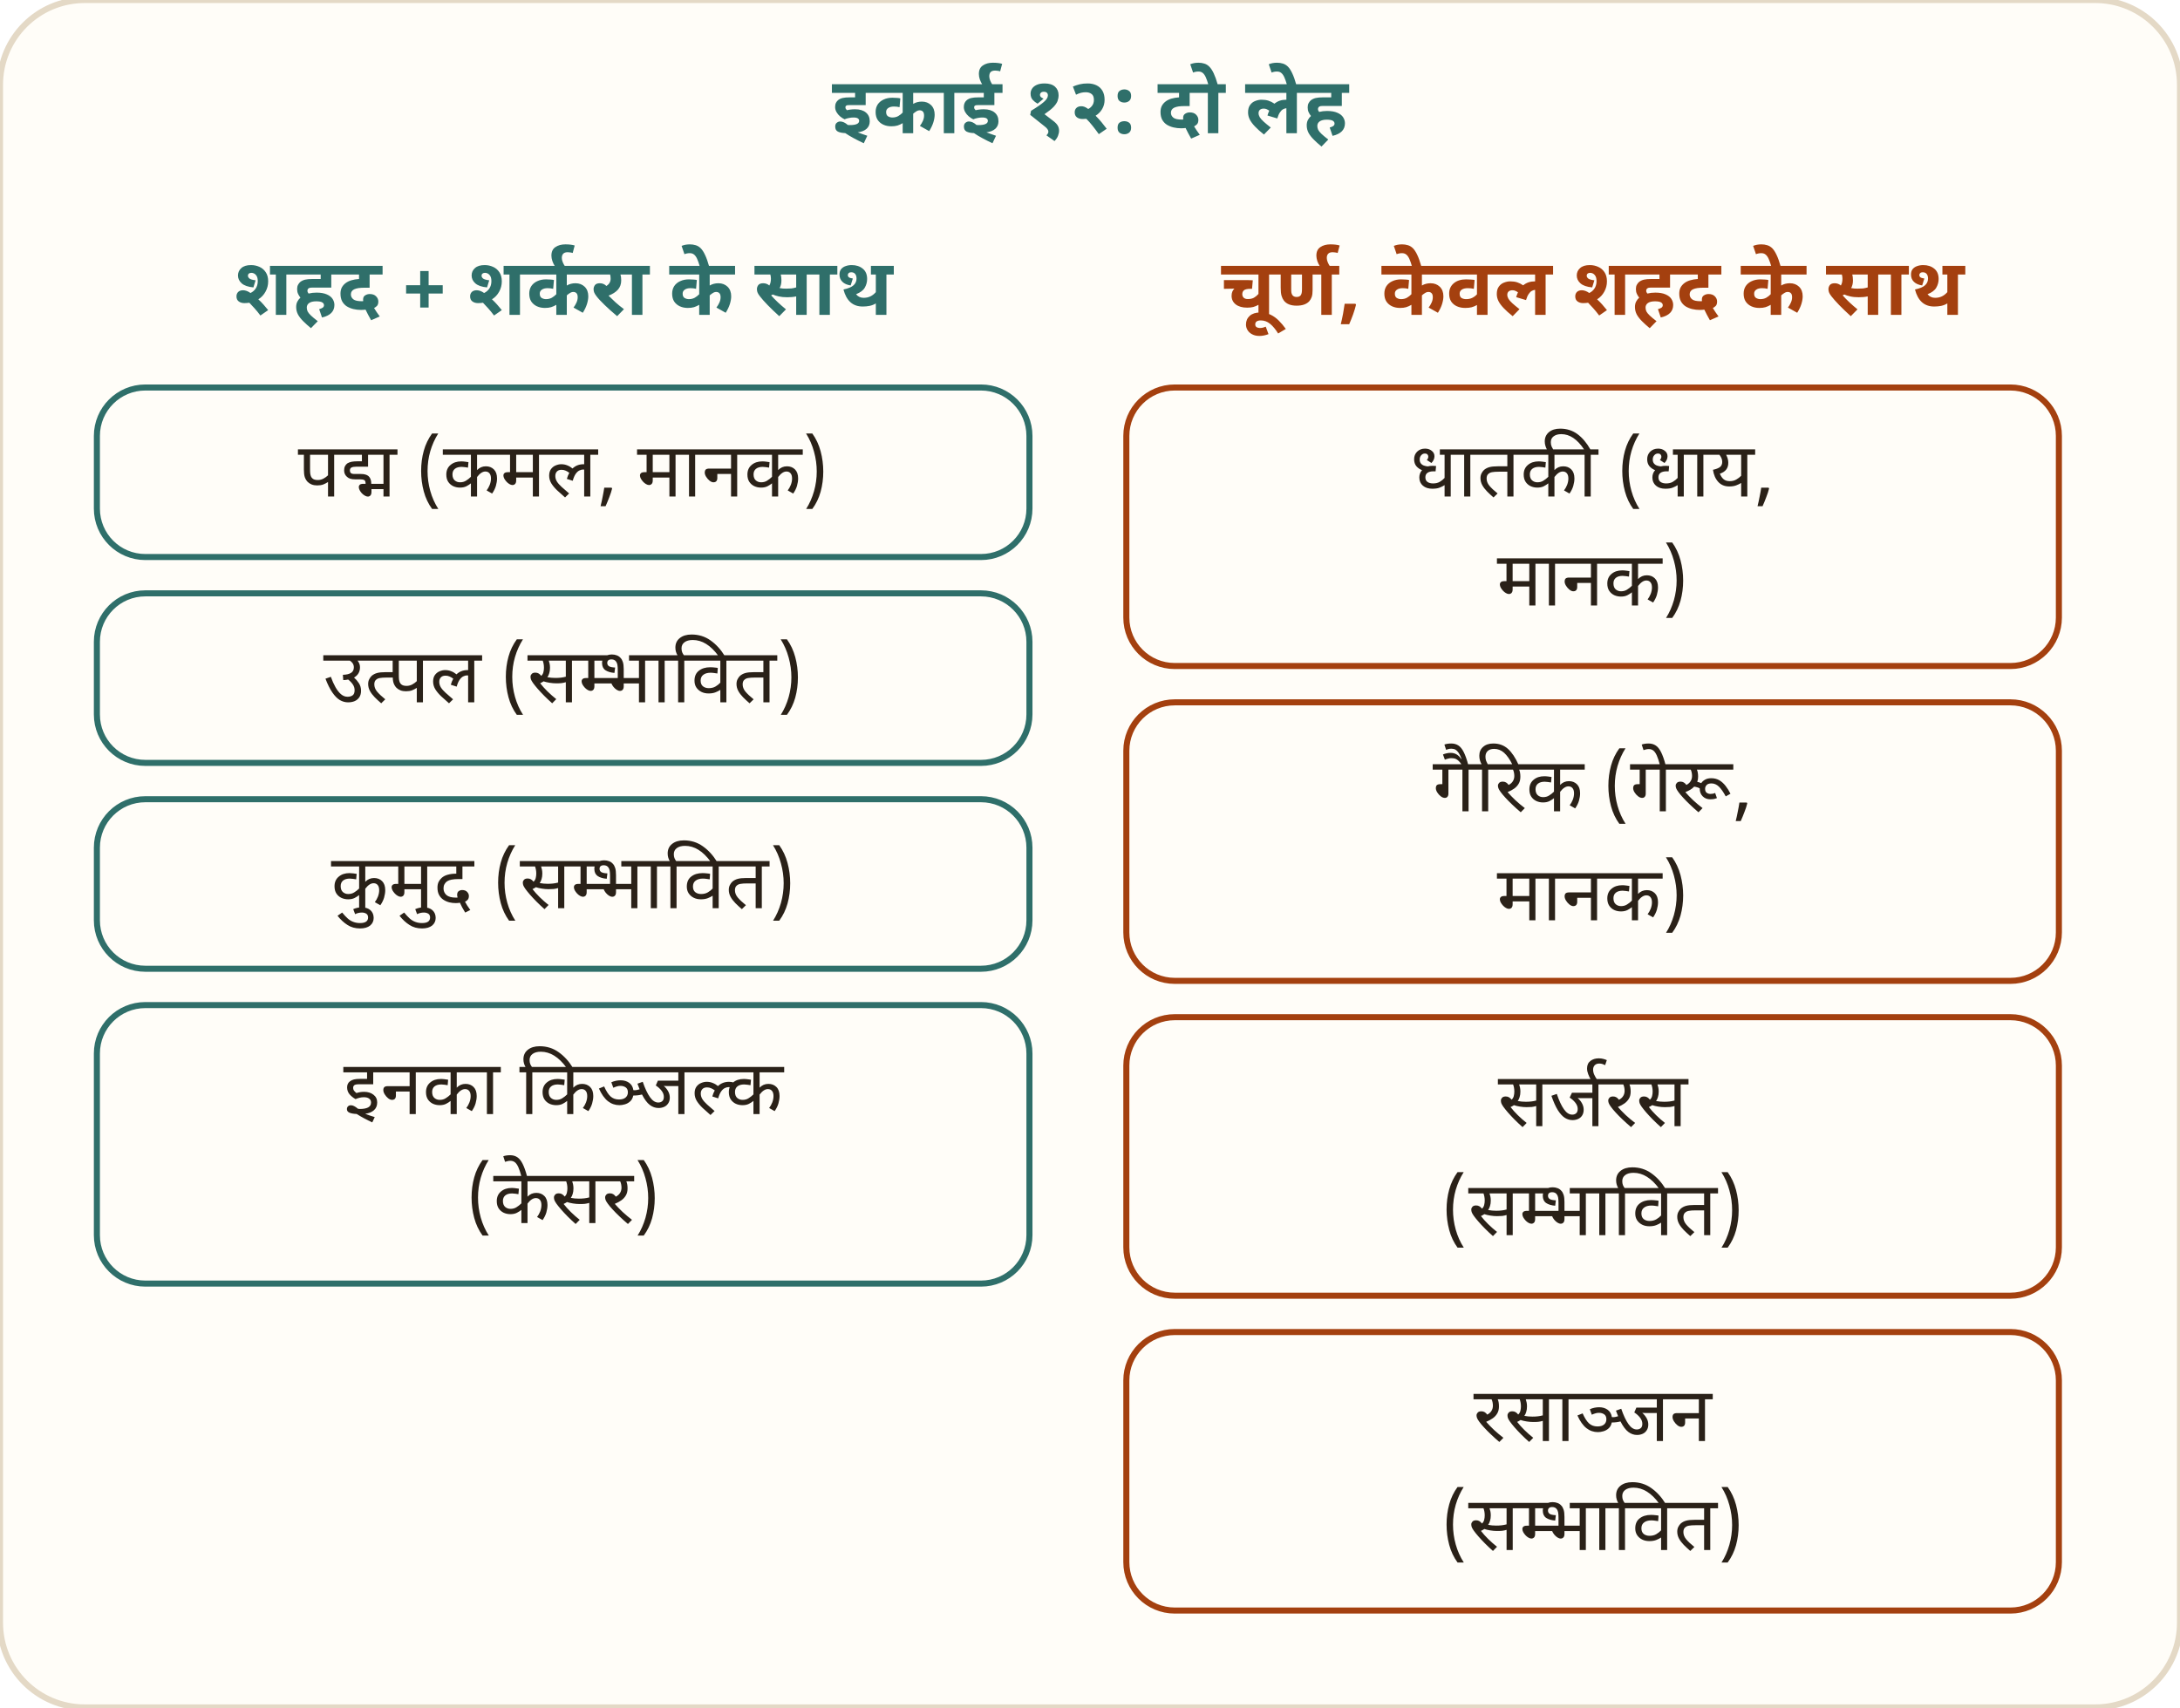
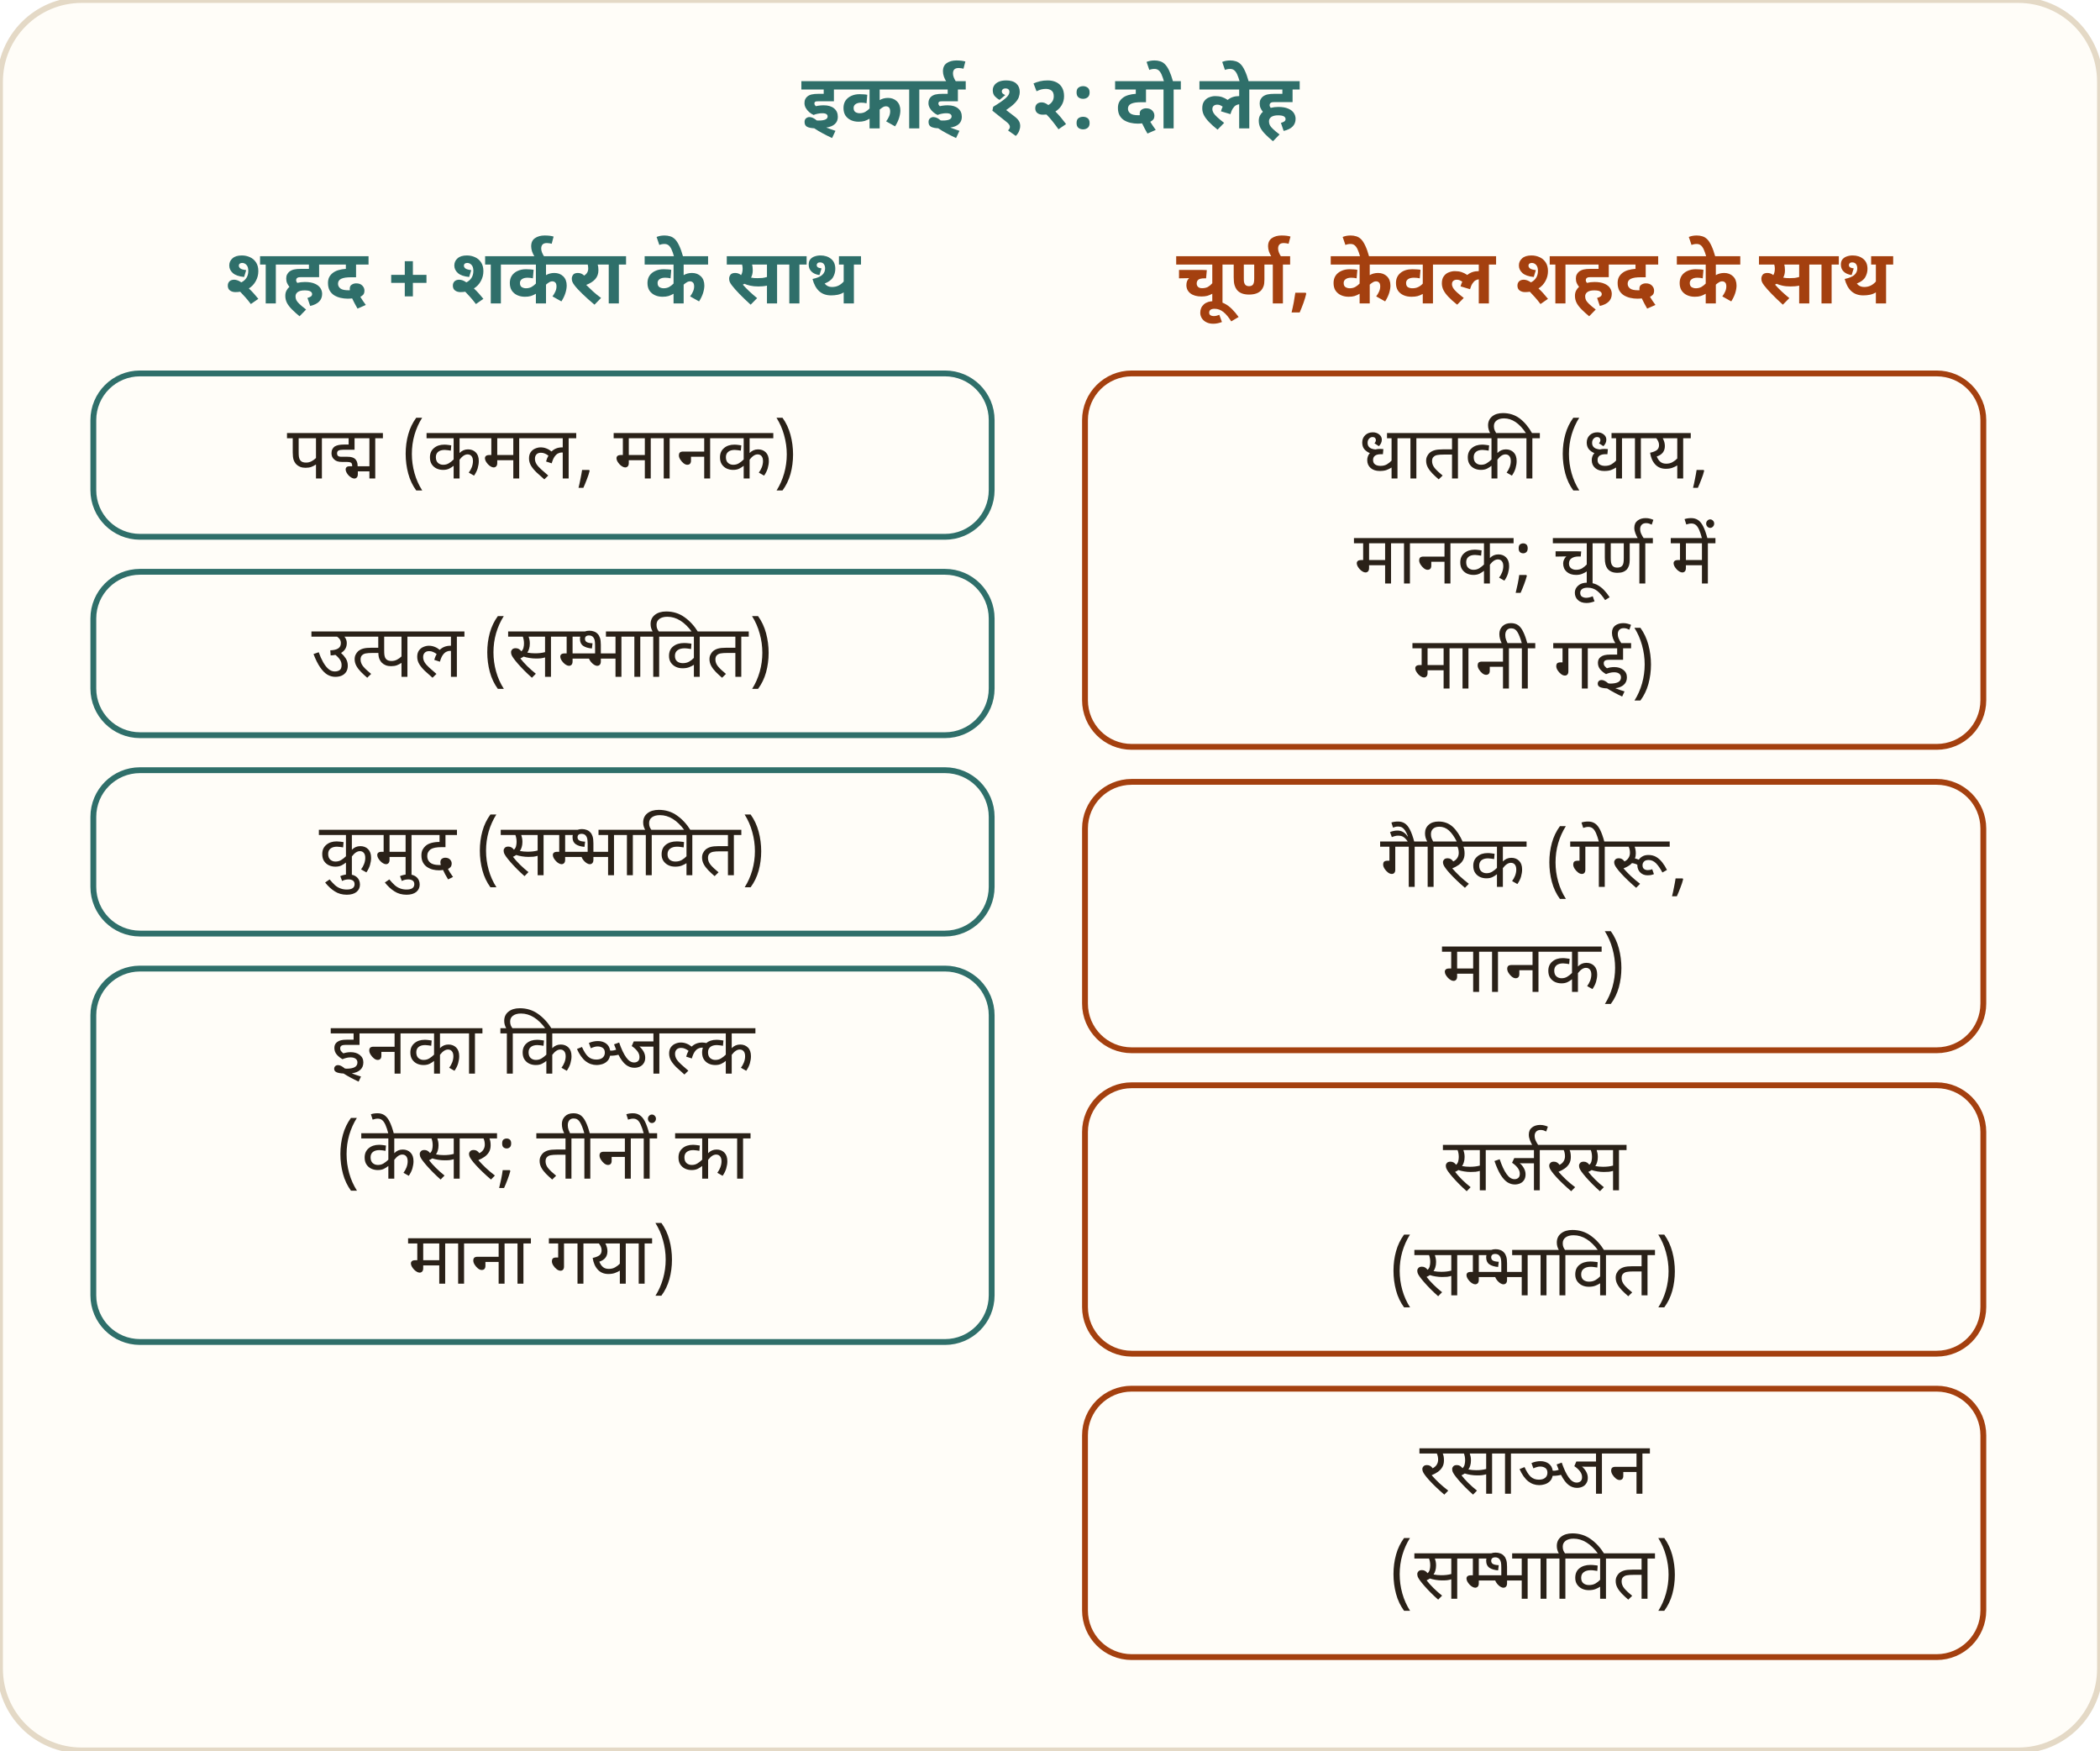
- <svg xmlns="http://www.w3.org/2000/svg" viewBox="0 0 360 282" role="img">
-   <rect width="360" height="282" rx="14" fill="#fffdf8" stroke="#e4d9c6" />
+ <svg xmlns="http://www.w3.org/2000/svg" viewBox="0 0 360 300" role="img">
+   <rect width="360" height="300" rx="14" fill="#fffdf8" stroke="#e4d9c6" />
  <text x="180" y="22" font-family="'Noto Sans Devanagari','Mukta','Nirmala UI','Mangal',sans-serif" font-size="13" font-weight="700" fill="#2f6f6a" text-anchor="middle">इकाई १२: दो लेह</text>
  <text x="93" y="52" font-family="'Noto Sans Devanagari','Mukta','Nirmala UI','Mangal',sans-serif" font-size="13" font-weight="700" fill="#2f6f6a" text-anchor="middle">शहद + शर्करा के साथ</text>
  <rect x="16" y="64" width="154" height="28" rx="8" fill="#fffdf8" stroke="#2f6f6a" />
  <text x="93.0" y="82.0" font-family="'Noto Sans Devanagari','Mukta','Nirmala UI','Mangal',sans-serif" font-size="12.5" font-weight="500" fill="#2a2118" text-anchor="middle">पद्म (कमल, मानक)</text>
  <rect x="16" y="98" width="154" height="28" rx="8" fill="#fffdf8" stroke="#2f6f6a" />
  <text x="93.0" y="116.0" font-family="'Noto Sans Devanagari','Mukta','Nirmala UI','Mangal',sans-serif" font-size="12.5" font-weight="500" fill="#2a2118" text-anchor="middle">उत्पल (सम्भावित)</text>
  <rect x="16" y="132" width="154" height="28" rx="8" fill="#fffdf8" stroke="#2f6f6a" />
  <text x="93.0" y="150.0" font-family="'Noto Sans Devanagari','Mukta','Nirmala UI','Mangal',sans-serif" font-size="12.5" font-weight="500" fill="#2a2118" text-anchor="middle">कुमुद (सम्भावित)</text>
-   <rect x="16" y="166" width="154" height="46" rx="8" fill="#fffdf8" stroke="#2f6f6a" />
+   <rect x="16" y="166" width="154" height="64" rx="8" fill="#fffdf8" stroke="#2f6f6a" />
  <text x="93.0" y="184.0" font-family="'Noto Sans Devanagari','Mukta','Nirmala UI','Mangal',sans-serif" font-size="12.5" font-weight="500" fill="#2a2118" text-anchor="middle">इनका किञ्जल्क</text>
-   <text x="93.0" y="202.0" font-family="'Noto Sans Devanagari','Mukta','Nirmala UI','Mangal',sans-serif" font-size="12.5" font-weight="500" fill="#2a2118" text-anchor="middle">(केसर)</text>
+   <text x="93.0" y="202.0" font-family="'Noto Sans Devanagari','Mukta','Nirmala UI','Mangal',sans-serif" font-size="12.5" font-weight="500" fill="#2a2118" text-anchor="middle">(केसर; तीनों का</text>
+   <text x="93.0" y="220.0" font-family="'Noto Sans Devanagari','Mukta','Nirmala UI','Mangal',sans-serif" font-size="12.5" font-weight="500" fill="#2a2118" text-anchor="middle">माना गया)</text>
  <text x="263" y="52" font-family="'Noto Sans Devanagari','Mukta','Nirmala UI','Mangal',sans-serif" font-size="13" font-weight="700" fill="#a4400f" text-anchor="middle">चूर्ण, केवल शहद के साथ</text>
-   <rect x="186" y="64" width="154" height="46" rx="8" fill="#fffdf8" stroke="#a4400f" />
+   <rect x="186" y="64" width="154" height="64" rx="8" fill="#fffdf8" stroke="#a4400f" />
  <text x="263.0" y="82.0" font-family="'Noto Sans Devanagari','Mukta','Nirmala UI','Mangal',sans-serif" font-size="12.5" font-weight="500" fill="#2a2118" text-anchor="middle">धातकी (धाय,</text>
-   <text x="263.0" y="100.0" font-family="'Noto Sans Devanagari','Mukta','Nirmala UI','Mangal',sans-serif" font-size="12.5" font-weight="500" fill="#2a2118" text-anchor="middle">मानक)</text>
-   <rect x="186" y="116" width="154" height="46" rx="8" fill="#fffdf8" stroke="#a4400f" />
-   <text x="263.0" y="134.0" font-family="'Noto Sans Devanagari','Mukta','Nirmala UI','Mangal',sans-serif" font-size="12.5" font-weight="500" fill="#2a2118" text-anchor="middle">गैरिक (गेरू,</text>
-   <text x="263.0" y="152.0" font-family="'Noto Sans Devanagari','Mukta','Nirmala UI','Mangal',sans-serif" font-size="12.5" font-weight="500" fill="#2a2118" text-anchor="middle">मानक)</text>
-   <rect x="186" y="168" width="154" height="46" rx="8" fill="#fffdf8" stroke="#a4400f" />
-   <text x="263.0" y="186.0" font-family="'Noto Sans Devanagari','Mukta','Nirmala UI','Mangal',sans-serif" font-size="12.5" font-weight="500" fill="#2a2118" text-anchor="middle">सर्जरस</text>
-   <text x="263.0" y="204.0" font-family="'Noto Sans Devanagari','Mukta','Nirmala UI','Mangal',sans-serif" font-size="12.5" font-weight="500" fill="#2a2118" text-anchor="middle">(सम्भावित)</text>
-   <rect x="186" y="220" width="154" height="46" rx="8" fill="#fffdf8" stroke="#a4400f" />
-   <text x="263.0" y="238.0" font-family="'Noto Sans Devanagari','Mukta','Nirmala UI','Mangal',sans-serif" font-size="12.5" font-weight="500" fill="#2a2118" text-anchor="middle">रसाञ्जन</text>
-   <text x="263.0" y="256.0" font-family="'Noto Sans Devanagari','Mukta','Nirmala UI','Mangal',sans-serif" font-size="12.5" font-weight="500" fill="#2a2118" text-anchor="middle">(सम्भावित)</text>
+   <text x="263.0" y="100.0" font-family="'Noto Sans Devanagari','Mukta','Nirmala UI','Mangal',sans-serif" font-size="12.5" font-weight="500" fill="#2a2118" text-anchor="middle">मानक; चूर्ण में</text>
+   <text x="263.0" y="118.0" font-family="'Noto Sans Devanagari','Mukta','Nirmala UI','Mangal',sans-serif" font-size="12.5" font-weight="500" fill="#2a2118" text-anchor="middle">मानी गई)</text>
+   <rect x="186" y="134" width="154" height="46" rx="8" fill="#fffdf8" stroke="#a4400f" />
+   <text x="263.0" y="152.0" font-family="'Noto Sans Devanagari','Mukta','Nirmala UI','Mangal',sans-serif" font-size="12.5" font-weight="500" fill="#2a2118" text-anchor="middle">गैरिक (गेरू,</text>
+   <text x="263.0" y="170.0" font-family="'Noto Sans Devanagari','Mukta','Nirmala UI','Mangal',sans-serif" font-size="12.5" font-weight="500" fill="#2a2118" text-anchor="middle">मानक)</text>
+   <rect x="186" y="186" width="154" height="46" rx="8" fill="#fffdf8" stroke="#a4400f" />
+   <text x="263.0" y="204.0" font-family="'Noto Sans Devanagari','Mukta','Nirmala UI','Mangal',sans-serif" font-size="12.5" font-weight="500" fill="#2a2118" text-anchor="middle">सर्जरस</text>
+   <text x="263.0" y="222.0" font-family="'Noto Sans Devanagari','Mukta','Nirmala UI','Mangal',sans-serif" font-size="12.5" font-weight="500" fill="#2a2118" text-anchor="middle">(सम्भावित)</text>
+   <rect x="186" y="238" width="154" height="46" rx="8" fill="#fffdf8" stroke="#a4400f" />
+   <text x="263.0" y="256.0" font-family="'Noto Sans Devanagari','Mukta','Nirmala UI','Mangal',sans-serif" font-size="12.5" font-weight="500" fill="#2a2118" text-anchor="middle">रसाञ्जन</text>
+   <text x="263.0" y="274.0" font-family="'Noto Sans Devanagari','Mukta','Nirmala UI','Mangal',sans-serif" font-size="12.5" font-weight="500" fill="#2a2118" text-anchor="middle">(सम्भावित)</text>
</svg>
